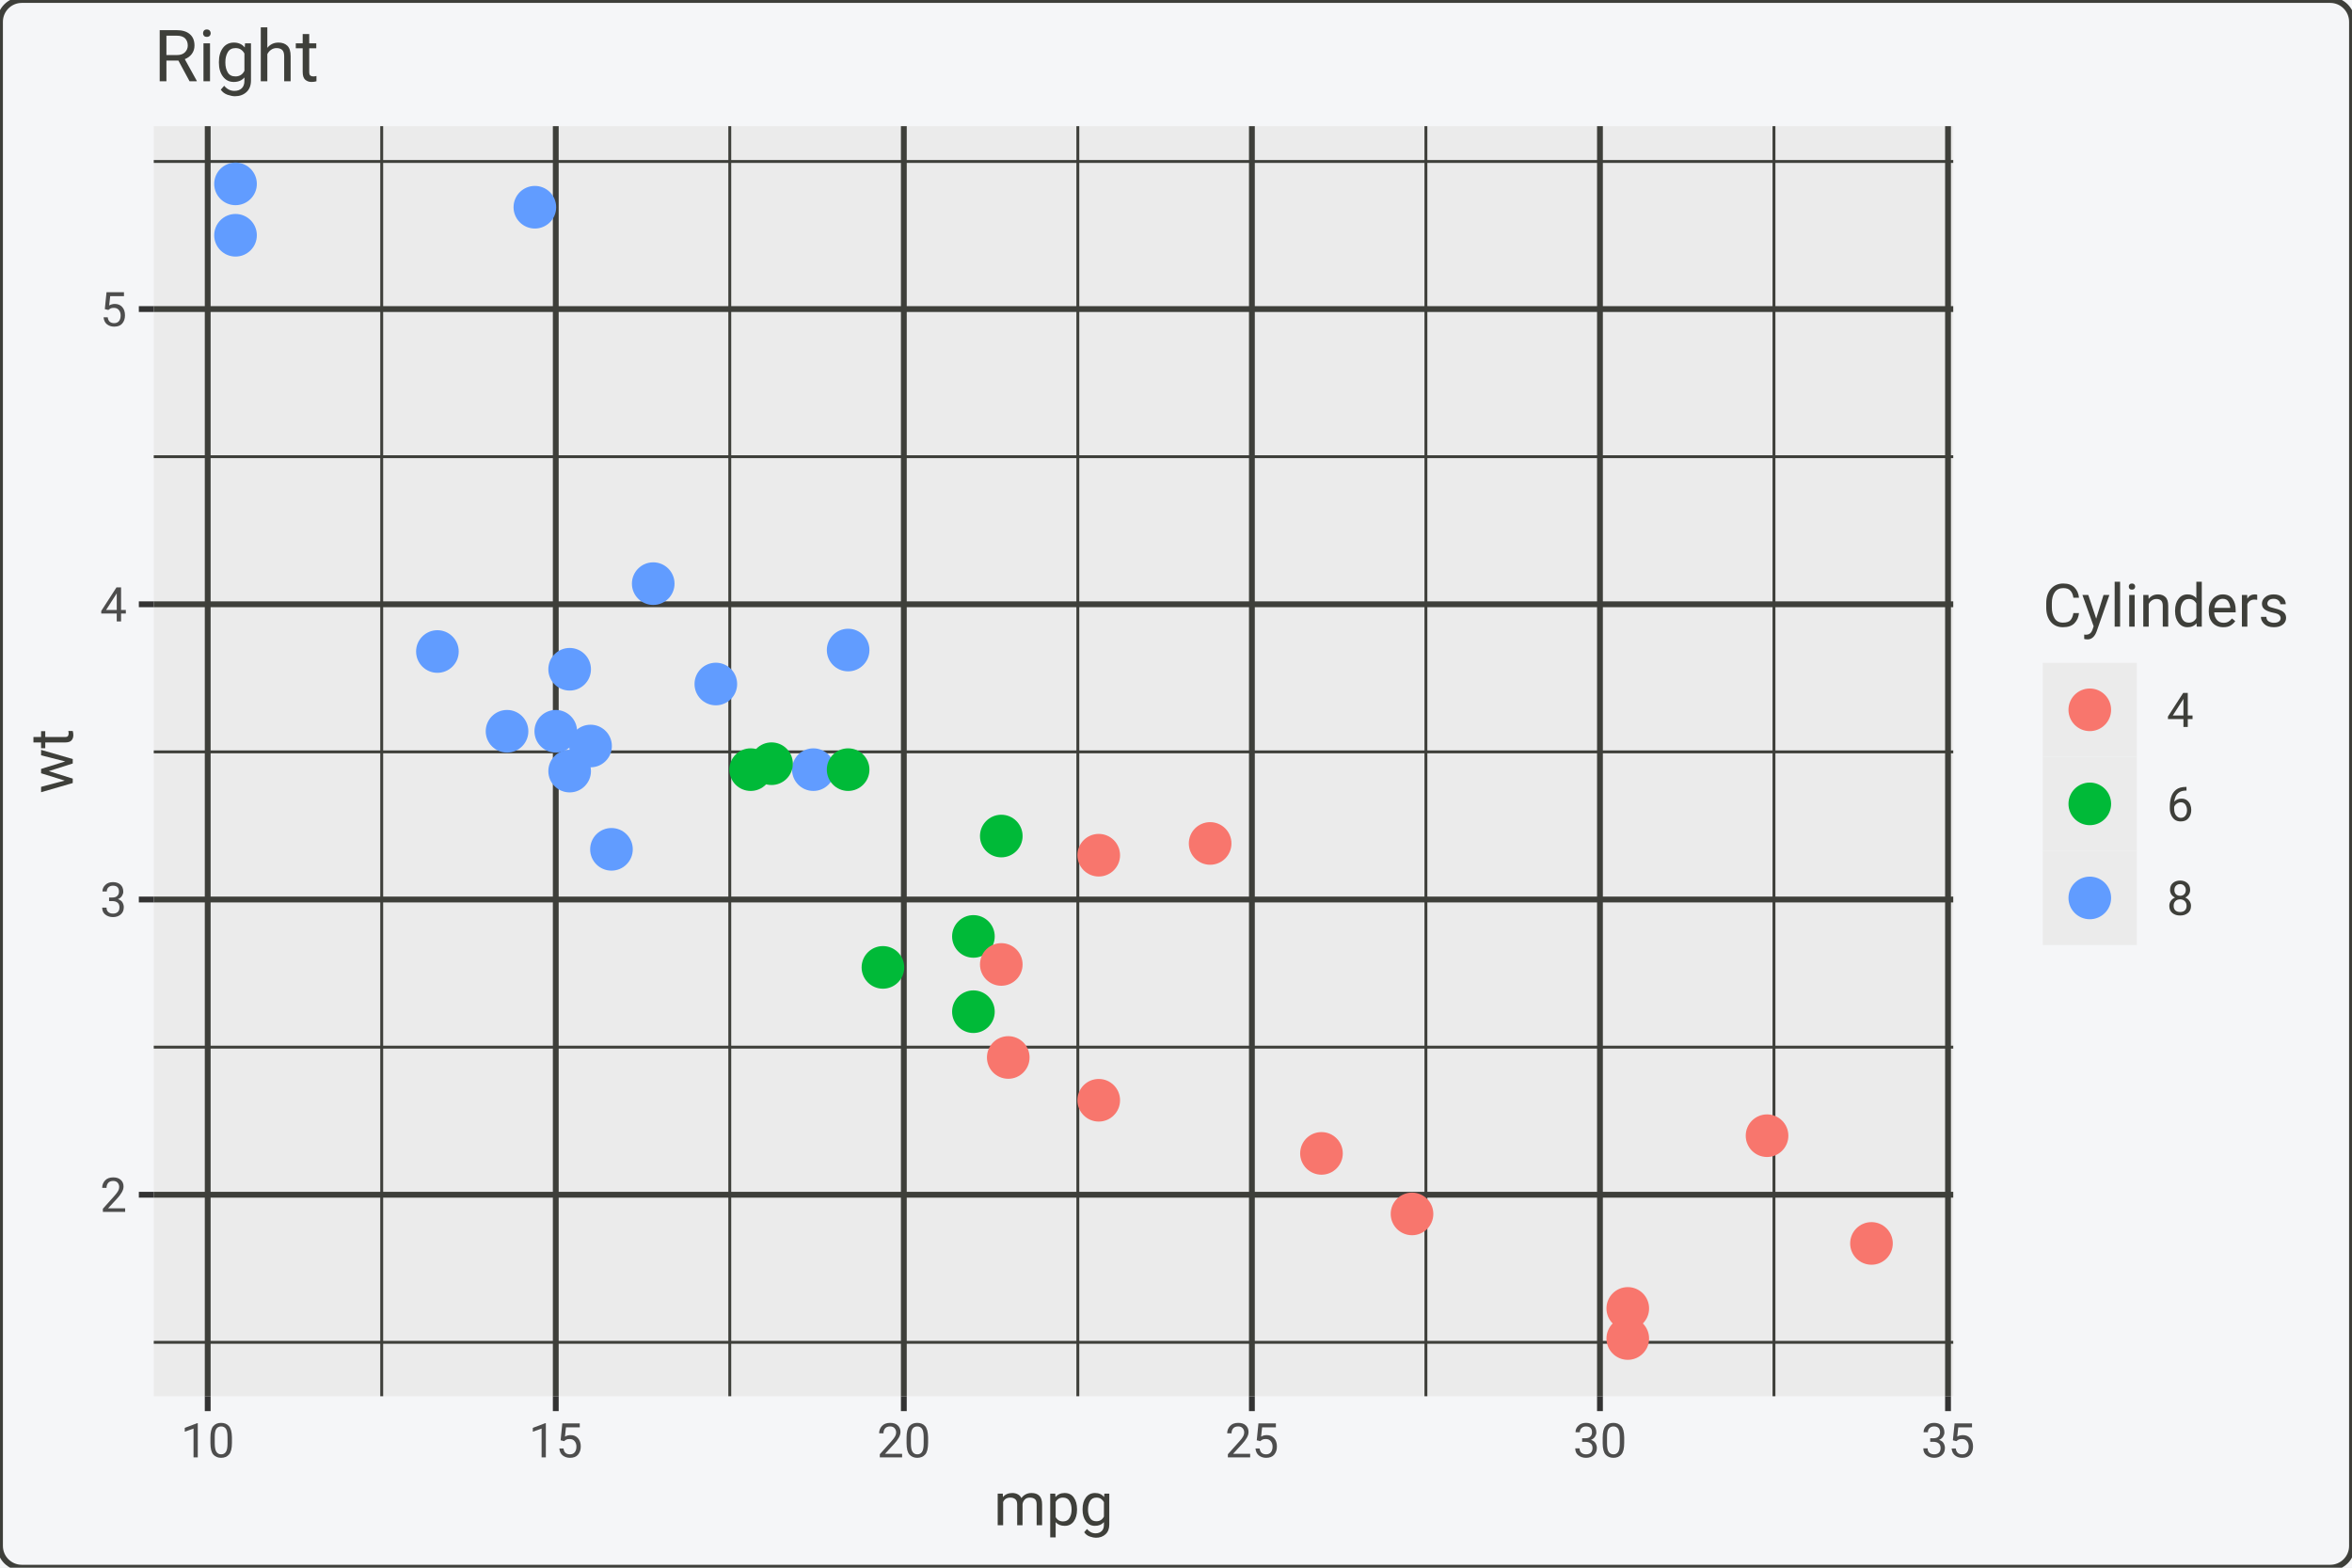
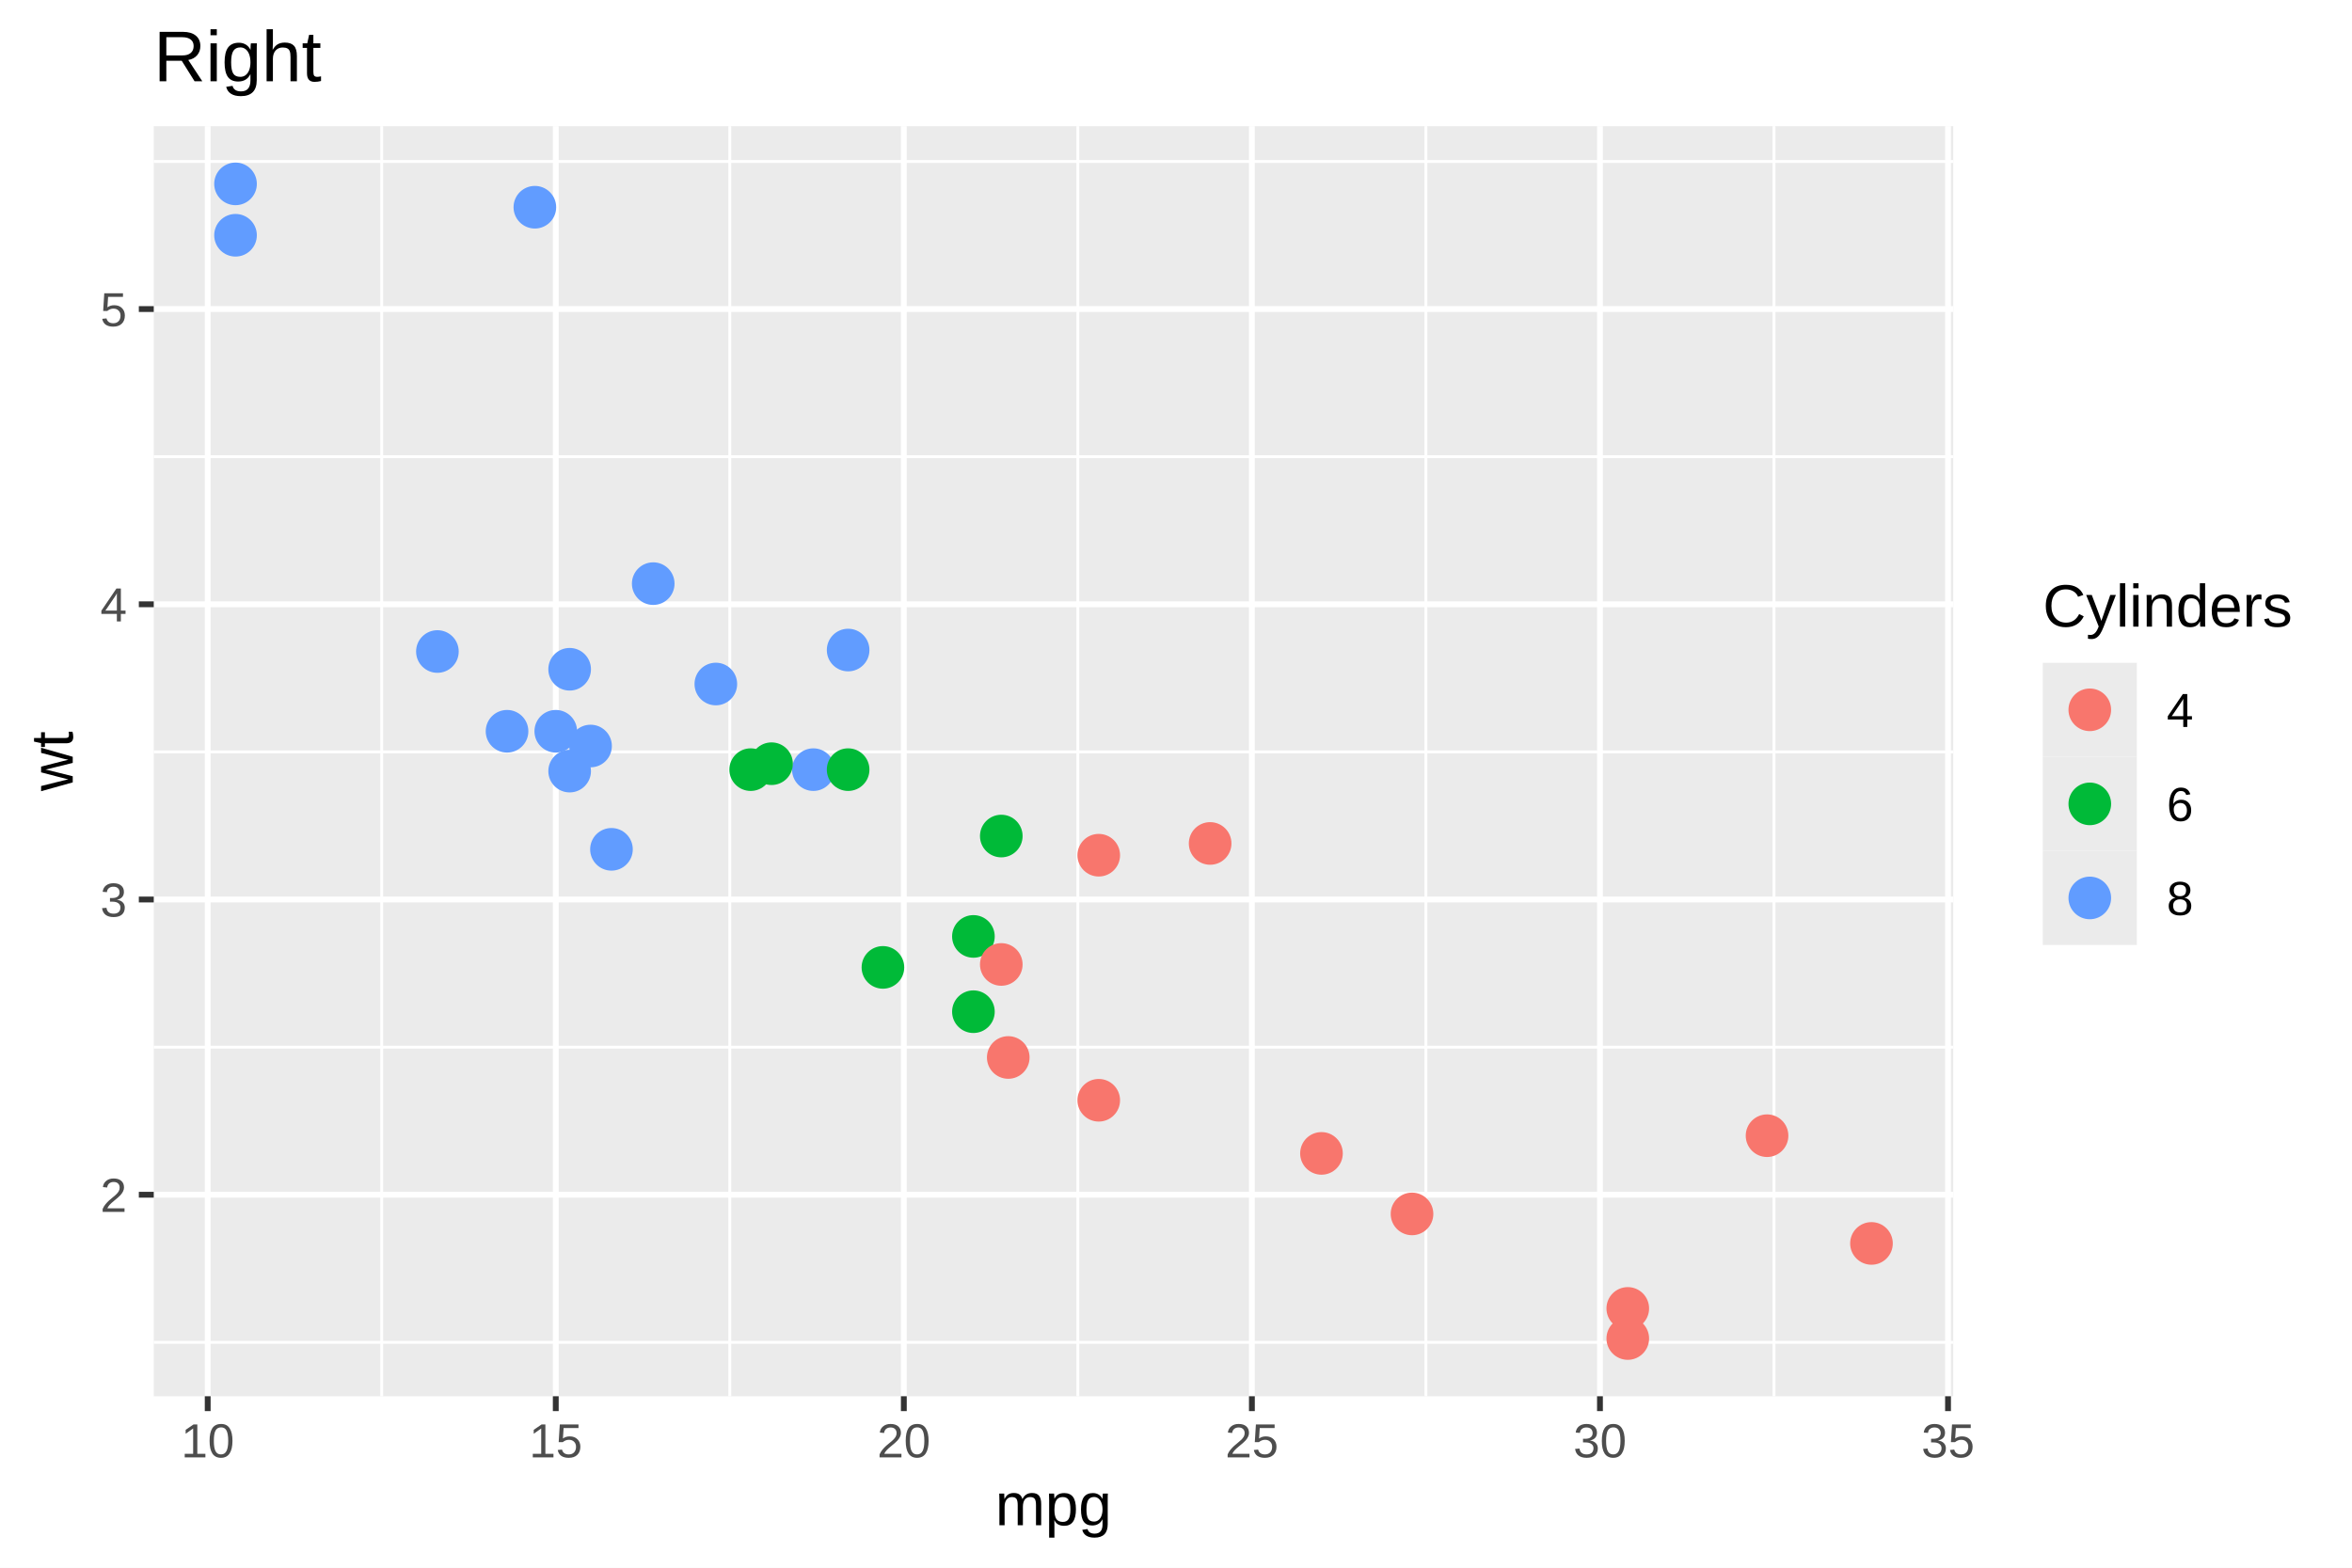
<svg xmlns="http://www.w3.org/2000/svg" width="432.00pt" height="288.00pt" viewBox="0 0 432.00 288.00">
  <g class="svglite">
    <defs>
      <style type="text/css">
-     /* theme-aware-processed */
-     .svglite line, .svglite polyline, .svglite polygon, .svglite path, .svglite circle {
+     .svglite line, .svglite polyline, .svglite polygon, .svglite path, .svglite rect, .svglite circle {
      fill: none;
-       stroke: #3E3F3A;
-       stroke-linecap: round;
-       stroke-linejoin: round;
-       stroke-miterlimit: 10.00;
-     }
-     .svglite &gt; g &gt; rect {
-       fill: none;
-       stroke: #3E3F3A;
+       stroke: #000000;
      stroke-linecap: round;
      stroke-linejoin: round;
      stroke-miterlimit: 10.00;
    }
    .svglite text {
      white-space: pre;
-       fill: #3E3F3A;
    }
    .svglite g.glyphgroup path {
      fill: inherit;
      stroke: none;
    }
  </style>
    </defs>
-     <rect class="svg-bg" width="100%" height="100%" style="stroke: none; fill: #F5F6F8;" />
+     <rect width="100%" height="100%" style="stroke: none; fill: none;" />
    <defs>
      <clipPath id="cpMC4wMHw0MzIuMDB8MC4wMHwyODguMDA=">
        <rect x="0.00" y="0.00" width="432.00" height="288.00" />
      </clipPath>
    </defs>
    <g clip-path="url(#cpMC4wMHw0MzIuMDB8MC4wMHwyODguMDA=)">
-       <rect rx="4" x="0" y="0.00" width="432.00" height="288.00" style="stroke-width: 1.07; stroke: #3E3F3A; fill: #F5F6F8;" />
+       <rect x="0" y="0.00" width="432.00" height="288.00" style="stroke-width: 1.07; stroke: #FFFFFF; fill: #FFFFFF;" />
    </g>
    <defs>
      <clipPath id="cpMjguMjR8MzU4Ljc2fDIzLjE4fDI1Ni41MA==">
        <rect x="28.24" y="23.18" width="330.52" height="233.33" />
      </clipPath>
    </defs>
    <g clip-path="url(#cpMjguMjR8MzU4Ljc2fDIzLjE4fDI1Ni41MA==)">
      <rect x="28.24" y="23.18" width="330.52" height="233.33" style="stroke-width: 1.07; stroke: none; fill: #EBEBEB;" />
-       <polyline points="28.24,246.60 358.76,246.60 " style="stroke-width: 0.53; stroke: #3E3F3A; stroke-linecap: butt;" />
-       <polyline points="28.24,192.37 358.76,192.37 " style="stroke-width: 0.53; stroke: #3E3F3A; stroke-linecap: butt;" />
-       <polyline points="28.24,138.13 358.76,138.13 " style="stroke-width: 0.53; stroke: #3E3F3A; stroke-linecap: butt;" />
-       <polyline points="28.24,83.90 358.76,83.90 " style="stroke-width: 0.53; stroke: #3E3F3A; stroke-linecap: butt;" />
-       <polyline points="28.24,29.66 358.76,29.66 " style="stroke-width: 0.53; stroke: #3E3F3A; stroke-linecap: butt;" />
-       <polyline points="70.11,256.50 70.11,23.18 " style="stroke-width: 0.53; stroke: #3E3F3A; stroke-linecap: butt;" />
-       <polyline points="134.04,256.50 134.04,23.18 " style="stroke-width: 0.53; stroke: #3E3F3A; stroke-linecap: butt;" />
-       <polyline points="197.97,256.50 197.97,23.18 " style="stroke-width: 0.53; stroke: #3E3F3A; stroke-linecap: butt;" />
-       <polyline points="261.90,256.50 261.90,23.18 " style="stroke-width: 0.53; stroke: #3E3F3A; stroke-linecap: butt;" />
-       <polyline points="325.83,256.50 325.83,23.18 " style="stroke-width: 0.53; stroke: #3E3F3A; stroke-linecap: butt;" />
-       <polyline points="28.24,219.49 358.76,219.49 " style="stroke-width: 1.07; stroke: #3E3F3A; stroke-linecap: butt;" />
-       <polyline points="28.24,165.25 358.76,165.25 " style="stroke-width: 1.07; stroke: #3E3F3A; stroke-linecap: butt;" />
-       <polyline points="28.24,111.01 358.76,111.01 " style="stroke-width: 1.07; stroke: #3E3F3A; stroke-linecap: butt;" />
-       <polyline points="28.24,56.78 358.76,56.78 " style="stroke-width: 1.07; stroke: #3E3F3A; stroke-linecap: butt;" />
-       <polyline points="38.15,256.50 38.15,23.18 " style="stroke-width: 1.07; stroke: #3E3F3A; stroke-linecap: butt;" />
-       <polyline points="102.08,256.50 102.08,23.18 " style="stroke-width: 1.07; stroke: #3E3F3A; stroke-linecap: butt;" />
-       <polyline points="166.01,256.50 166.01,23.18 " style="stroke-width: 1.07; stroke: #3E3F3A; stroke-linecap: butt;" />
-       <polyline points="229.94,256.50 229.94,23.18 " style="stroke-width: 1.07; stroke: #3E3F3A; stroke-linecap: butt;" />
-       <polyline points="293.87,256.50 293.87,23.18 " style="stroke-width: 1.07; stroke: #3E3F3A; stroke-linecap: butt;" />
-       <polyline points="357.80,256.50 357.80,23.18 " style="stroke-width: 1.07; stroke: #3E3F3A; stroke-linecap: butt;" />
+       <polyline points="28.24,246.60 358.76,246.60 " style="stroke-width: 0.53; stroke: #FFFFFF; stroke-linecap: butt;" />
+       <polyline points="28.24,192.37 358.76,192.37 " style="stroke-width: 0.53; stroke: #FFFFFF; stroke-linecap: butt;" />
+       <polyline points="28.24,138.13 358.76,138.13 " style="stroke-width: 0.53; stroke: #FFFFFF; stroke-linecap: butt;" />
+       <polyline points="28.24,83.90 358.76,83.90 " style="stroke-width: 0.53; stroke: #FFFFFF; stroke-linecap: butt;" />
+       <polyline points="28.24,29.66 358.76,29.66 " style="stroke-width: 0.53; stroke: #FFFFFF; stroke-linecap: butt;" />
+       <polyline points="70.11,256.50 70.11,23.18 " style="stroke-width: 0.53; stroke: #FFFFFF; stroke-linecap: butt;" />
+       <polyline points="134.04,256.50 134.04,23.18 " style="stroke-width: 0.53; stroke: #FFFFFF; stroke-linecap: butt;" />
+       <polyline points="197.97,256.50 197.97,23.18 " style="stroke-width: 0.53; stroke: #FFFFFF; stroke-linecap: butt;" />
+       <polyline points="261.90,256.50 261.90,23.18 " style="stroke-width: 0.53; stroke: #FFFFFF; stroke-linecap: butt;" />
+       <polyline points="325.83,256.50 325.83,23.18 " style="stroke-width: 0.53; stroke: #FFFFFF; stroke-linecap: butt;" />
+       <polyline points="28.24,219.49 358.76,219.49 " style="stroke-width: 1.07; stroke: #FFFFFF; stroke-linecap: butt;" />
+       <polyline points="28.24,165.25 358.76,165.25 " style="stroke-width: 1.07; stroke: #FFFFFF; stroke-linecap: butt;" />
+       <polyline points="28.24,111.01 358.76,111.01 " style="stroke-width: 1.07; stroke: #FFFFFF; stroke-linecap: butt;" />
+       <polyline points="28.24,56.78 358.76,56.78 " style="stroke-width: 1.07; stroke: #FFFFFF; stroke-linecap: butt;" />
+       <polyline points="38.15,256.50 38.15,23.18 " style="stroke-width: 1.07; stroke: #FFFFFF; stroke-linecap: butt;" />
+       <polyline points="102.08,256.50 102.08,23.18 " style="stroke-width: 1.07; stroke: #FFFFFF; stroke-linecap: butt;" />
+       <polyline points="166.01,256.50 166.01,23.18 " style="stroke-width: 1.07; stroke: #FFFFFF; stroke-linecap: butt;" />
+       <polyline points="229.94,256.50 229.94,23.18 " style="stroke-width: 1.07; stroke: #FFFFFF; stroke-linecap: butt;" />
+       <polyline points="293.87,256.50 293.87,23.18 " style="stroke-width: 1.07; stroke: #FFFFFF; stroke-linecap: butt;" />
+       <polyline points="357.80,256.50 357.80,23.18 " style="stroke-width: 1.07; stroke: #FFFFFF; stroke-linecap: butt;" />
      <circle cx="178.79" cy="185.86" r="3.56" style="stroke-width: 0.71; stroke: #00BA38; fill: #00BA38;" />
      <circle cx="178.79" cy="172.03" r="3.56" style="stroke-width: 0.71; stroke: #00BA38; fill: #00BA38;" />
      <circle cx="201.81" cy="202.13" r="3.56" style="stroke-width: 0.71; stroke: #F8766D; fill: #F8766D;" />
      <circle cx="183.91" cy="153.59" r="3.56" style="stroke-width: 0.71; stroke: #00BA38; fill: #00BA38;" />
      <circle cx="149.39" cy="141.39" r="3.56" style="stroke-width: 0.71; stroke: #619CFF; fill: #619CFF;" />
      <circle cx="141.71" cy="140.30" r="3.56" style="stroke-width: 0.71; stroke: #00BA38; fill: #00BA38;" />
      <circle cx="93.13" cy="134.34" r="3.56" style="stroke-width: 0.71; stroke: #619CFF; fill: #619CFF;" />
      <circle cx="222.27" cy="154.95" r="3.56" style="stroke-width: 0.71; stroke: #F8766D; fill: #F8766D;" />
      <circle cx="201.81" cy="157.11" r="3.56" style="stroke-width: 0.71; stroke: #F8766D; fill: #F8766D;" />
      <circle cx="155.78" cy="141.39" r="3.56" style="stroke-width: 0.71; stroke: #00BA38; fill: #00BA38;" />
      <circle cx="137.88" cy="141.39" r="3.56" style="stroke-width: 0.71; stroke: #00BA38; fill: #00BA38;" />
      <circle cx="119.98" cy="107.22" r="3.56" style="stroke-width: 0.71; stroke: #619CFF; fill: #619CFF;" />
      <circle cx="131.48" cy="125.66" r="3.56" style="stroke-width: 0.71; stroke: #619CFF; fill: #619CFF;" />
      <circle cx="104.63" cy="122.95" r="3.56" style="stroke-width: 0.71; stroke: #619CFF; fill: #619CFF;" />
      <circle cx="43.26" cy="43.22" r="3.56" style="stroke-width: 0.71; stroke: #619CFF; fill: #619CFF;" />
      <circle cx="43.26" cy="33.78" r="3.56" style="stroke-width: 0.71; stroke: #619CFF; fill: #619CFF;" />
      <circle cx="98.24" cy="38.07" r="3.56" style="stroke-width: 0.71; stroke: #619CFF; fill: #619CFF;" />
      <circle cx="324.56" cy="208.64" r="3.56" style="stroke-width: 0.71; stroke: #F8766D; fill: #F8766D;" />
      <circle cx="298.98" cy="240.37" r="3.56" style="stroke-width: 0.71; stroke: #F8766D; fill: #F8766D;" />
      <circle cx="343.74" cy="228.43" r="3.56" style="stroke-width: 0.71; stroke: #F8766D; fill: #F8766D;" />
      <circle cx="185.19" cy="194.27" r="3.56" style="stroke-width: 0.71; stroke: #F8766D; fill: #F8766D;" />
      <circle cx="108.47" cy="137.05" r="3.56" style="stroke-width: 0.71; stroke: #619CFF; fill: #619CFF;" />
      <circle cx="104.63" cy="141.66" r="3.56" style="stroke-width: 0.71; stroke: #619CFF; fill: #619CFF;" />
      <circle cx="80.34" cy="119.69" r="3.56" style="stroke-width: 0.71; stroke: #619CFF; fill: #619CFF;" />
      <circle cx="155.78" cy="119.42" r="3.56" style="stroke-width: 0.71; stroke: #619CFF; fill: #619CFF;" />
      <circle cx="259.35" cy="223.01" r="3.56" style="stroke-width: 0.71; stroke: #F8766D; fill: #F8766D;" />
      <circle cx="242.72" cy="211.89" r="3.56" style="stroke-width: 0.71; stroke: #F8766D; fill: #F8766D;" />
      <circle cx="298.98" cy="245.90" r="3.56" style="stroke-width: 0.71; stroke: #F8766D; fill: #F8766D;" />
      <circle cx="112.31" cy="156.03" r="3.56" style="stroke-width: 0.71; stroke: #619CFF; fill: #619CFF;" />
      <circle cx="162.17" cy="177.72" r="3.56" style="stroke-width: 0.71; stroke: #00BA38; fill: #00BA38;" />
      <circle cx="102.08" cy="134.34" r="3.56" style="stroke-width: 0.71; stroke: #619CFF; fill: #619CFF;" />
      <circle cx="183.91" cy="177.18" r="3.56" style="stroke-width: 0.71; stroke: #F8766D; fill: #F8766D;" />
    </g>
    <g clip-path="url(#cpMC4wMHw0MzIuMDB8MC4wMHwyODguMDA=)">
-       <text x="23.31" y="222.64" text-anchor="end" style="font-size: 8.80px;fill: #4D4D4D; font-family: &quot;Roboto&quot;, -apple-system, BlinkMacSystemFont, &quot;Segoe UI&quot;, system-ui, sans-serif;" textLength="4.89px" lengthAdjust="spacingAndGlyphs">2</text>
-       <text x="23.31" y="168.40" text-anchor="end" style="font-size: 8.80px;fill: #4D4D4D; font-family: &quot;Roboto&quot;, -apple-system, BlinkMacSystemFont, &quot;Segoe UI&quot;, system-ui, sans-serif;" textLength="4.89px" lengthAdjust="spacingAndGlyphs">3</text>
-       <text x="23.31" y="114.16" text-anchor="end" style="font-size: 8.80px;fill: #4D4D4D; font-family: &quot;Roboto&quot;, -apple-system, BlinkMacSystemFont, &quot;Segoe UI&quot;, system-ui, sans-serif;" textLength="4.89px" lengthAdjust="spacingAndGlyphs">4</text>
-       <text x="23.31" y="59.93" text-anchor="end" style="font-size: 8.80px;fill: #4D4D4D; font-family: &quot;Roboto&quot;, -apple-system, BlinkMacSystemFont, &quot;Segoe UI&quot;, system-ui, sans-serif;" textLength="4.89px" lengthAdjust="spacingAndGlyphs">5</text>
+       <text x="23.31" y="222.64" text-anchor="end" style="font-size: 8.80px;fill: #4D4D4D; font-family: &quot;Arial&quot;;" textLength="4.89px" lengthAdjust="spacingAndGlyphs">2</text>
+       <text x="23.31" y="168.40" text-anchor="end" style="font-size: 8.80px;fill: #4D4D4D; font-family: &quot;Arial&quot;;" textLength="4.89px" lengthAdjust="spacingAndGlyphs">3</text>
+       <text x="23.31" y="114.16" text-anchor="end" style="font-size: 8.80px;fill: #4D4D4D; font-family: &quot;Arial&quot;;" textLength="4.89px" lengthAdjust="spacingAndGlyphs">4</text>
+       <text x="23.31" y="59.93" text-anchor="end" style="font-size: 8.80px;fill: #4D4D4D; font-family: &quot;Arial&quot;;" textLength="4.89px" lengthAdjust="spacingAndGlyphs">5</text>
      <polyline points="25.50,219.49 28.24,219.49 " style="stroke-width: 1.07; stroke: #333333; stroke-linecap: butt;" />
      <polyline points="25.50,165.25 28.24,165.25 " style="stroke-width: 1.07; stroke: #333333; stroke-linecap: butt;" />
      <polyline points="25.50,111.01 28.24,111.01 " style="stroke-width: 1.07; stroke: #333333; stroke-linecap: butt;" />
      <polyline points="25.50,56.78 28.24,56.78 " style="stroke-width: 1.07; stroke: #333333; stroke-linecap: butt;" />
      <polyline points="38.15,259.24 38.15,256.50 " style="stroke-width: 1.07; stroke: #333333; stroke-linecap: butt;" />
      <polyline points="102.08,259.24 102.08,256.50 " style="stroke-width: 1.07; stroke: #333333; stroke-linecap: butt;" />
      <polyline points="166.01,259.24 166.01,256.50 " style="stroke-width: 1.07; stroke: #333333; stroke-linecap: butt;" />
      <polyline points="229.94,259.24 229.94,256.50 " style="stroke-width: 1.07; stroke: #333333; stroke-linecap: butt;" />
      <polyline points="293.87,259.24 293.87,256.50 " style="stroke-width: 1.07; stroke: #333333; stroke-linecap: butt;" />
      <polyline points="357.80,259.24 357.80,256.50 " style="stroke-width: 1.07; stroke: #333333; stroke-linecap: butt;" />
-       <text x="38.15" y="267.74" text-anchor="middle" style="font-size: 8.80px;fill: #4D4D4D; font-family: &quot;Roboto&quot;, -apple-system, BlinkMacSystemFont, &quot;Segoe UI&quot;, system-ui, sans-serif;" textLength="9.78px" lengthAdjust="spacingAndGlyphs">10</text>
-       <text x="102.08" y="267.74" text-anchor="middle" style="font-size: 8.80px;fill: #4D4D4D; font-family: &quot;Roboto&quot;, -apple-system, BlinkMacSystemFont, &quot;Segoe UI&quot;, system-ui, sans-serif;" textLength="9.78px" lengthAdjust="spacingAndGlyphs">15</text>
-       <text x="166.01" y="267.74" text-anchor="middle" style="font-size: 8.80px;fill: #4D4D4D; font-family: &quot;Roboto&quot;, -apple-system, BlinkMacSystemFont, &quot;Segoe UI&quot;, system-ui, sans-serif;" textLength="9.78px" lengthAdjust="spacingAndGlyphs">20</text>
-       <text x="229.94" y="267.74" text-anchor="middle" style="font-size: 8.80px;fill: #4D4D4D; font-family: &quot;Roboto&quot;, -apple-system, BlinkMacSystemFont, &quot;Segoe UI&quot;, system-ui, sans-serif;" textLength="9.78px" lengthAdjust="spacingAndGlyphs">25</text>
-       <text x="293.87" y="267.74" text-anchor="middle" style="font-size: 8.80px;fill: #4D4D4D; font-family: &quot;Roboto&quot;, -apple-system, BlinkMacSystemFont, &quot;Segoe UI&quot;, system-ui, sans-serif;" textLength="9.78px" lengthAdjust="spacingAndGlyphs">30</text>
-       <text x="357.80" y="267.74" text-anchor="middle" style="font-size: 8.80px;fill: #4D4D4D; font-family: &quot;Roboto&quot;, -apple-system, BlinkMacSystemFont, &quot;Segoe UI&quot;, system-ui, sans-serif;" textLength="9.78px" lengthAdjust="spacingAndGlyphs">35</text>
-       <text x="193.50" y="280.20" text-anchor="middle" style="font-size: 11.00px; font-family: &quot;Roboto&quot;, -apple-system, BlinkMacSystemFont, &quot;Segoe UI&quot;, system-ui, sans-serif;" textLength="21.41px" lengthAdjust="spacingAndGlyphs">mpg</text>
-       <text transform="translate(13.36,139.84) rotate(-90)" text-anchor="middle" style="font-size: 11.00px; font-family: &quot;Roboto&quot;, -apple-system, BlinkMacSystemFont, &quot;Segoe UI&quot;, system-ui, sans-serif;" textLength="11.00px" lengthAdjust="spacingAndGlyphs">wt</text>
-       <rect rx="4" x="369.72" y="100.60" width="56.80" height="78.47" style="stroke-width: 1.07; stroke: none; fill: #F5F6F8;" />
-       <text x="375.20" y="115.12" style="font-size: 11.00px; font-family: &quot;Roboto&quot;, -apple-system, BlinkMacSystemFont, &quot;Segoe UI&quot;, system-ui, sans-serif;" textLength="45.84px" lengthAdjust="spacingAndGlyphs">Cylinders</text>
+       <text x="38.15" y="267.74" text-anchor="middle" style="font-size: 8.80px;fill: #4D4D4D; font-family: &quot;Arial&quot;;" textLength="9.78px" lengthAdjust="spacingAndGlyphs">10</text>
+       <text x="102.08" y="267.74" text-anchor="middle" style="font-size: 8.80px;fill: #4D4D4D; font-family: &quot;Arial&quot;;" textLength="9.78px" lengthAdjust="spacingAndGlyphs">15</text>
+       <text x="166.01" y="267.74" text-anchor="middle" style="font-size: 8.80px;fill: #4D4D4D; font-family: &quot;Arial&quot;;" textLength="9.78px" lengthAdjust="spacingAndGlyphs">20</text>
+       <text x="229.94" y="267.74" text-anchor="middle" style="font-size: 8.80px;fill: #4D4D4D; font-family: &quot;Arial&quot;;" textLength="9.78px" lengthAdjust="spacingAndGlyphs">25</text>
+       <text x="293.87" y="267.74" text-anchor="middle" style="font-size: 8.80px;fill: #4D4D4D; font-family: &quot;Arial&quot;;" textLength="9.78px" lengthAdjust="spacingAndGlyphs">30</text>
+       <text x="357.80" y="267.74" text-anchor="middle" style="font-size: 8.80px;fill: #4D4D4D; font-family: &quot;Arial&quot;;" textLength="9.78px" lengthAdjust="spacingAndGlyphs">35</text>
+       <text x="193.50" y="280.20" text-anchor="middle" style="font-size: 11.00px; font-family: &quot;Arial&quot;;" textLength="21.41px" lengthAdjust="spacingAndGlyphs">mpg</text>
+       <text transform="translate(13.36,139.84) rotate(-90)" text-anchor="middle" style="font-size: 11.00px; font-family: &quot;Arial&quot;;" textLength="11.00px" lengthAdjust="spacingAndGlyphs">wt</text>
+       <rect x="369.72" y="100.60" width="56.80" height="78.47" style="stroke-width: 1.07; stroke: none; fill: #FFFFFF;" />
+       <text x="375.20" y="115.12" style="font-size: 11.00px; font-family: &quot;Arial&quot;;" textLength="45.84px" lengthAdjust="spacingAndGlyphs">Cylinders</text>
      <rect x="375.20" y="121.76" width="17.28" height="17.28" style="stroke-width: 1.07; stroke: none; fill: #EBEBEB;" />
      <circle cx="383.84" cy="130.40" r="3.56" style="stroke-width: 0.71; stroke: #F8766D; fill: #F8766D;" />
      <rect x="375.20" y="139.04" width="17.28" height="17.28" style="stroke-width: 1.07; stroke: none; fill: #EBEBEB;" />
      <circle cx="383.84" cy="147.68" r="3.56" style="stroke-width: 0.71; stroke: #00BA38; fill: #00BA38;" />
      <rect x="375.20" y="156.32" width="17.28" height="17.28" style="stroke-width: 1.07; stroke: none; fill: #EBEBEB;" />
      <circle cx="383.84" cy="164.96" r="3.56" style="stroke-width: 0.71; stroke: #619CFF; fill: #619CFF;" />
-       <text x="397.96" y="133.55" style="font-size: 8.80px; font-family: &quot;Roboto&quot;, -apple-system, BlinkMacSystemFont, &quot;Segoe UI&quot;, system-ui, sans-serif;" textLength="4.89px" lengthAdjust="spacingAndGlyphs">4</text>
-       <text x="397.96" y="150.83" style="font-size: 8.80px; font-family: &quot;Roboto&quot;, -apple-system, BlinkMacSystemFont, &quot;Segoe UI&quot;, system-ui, sans-serif;" textLength="4.89px" lengthAdjust="spacingAndGlyphs">6</text>
-       <text x="397.96" y="168.11" style="font-size: 8.80px; font-family: &quot;Roboto&quot;, -apple-system, BlinkMacSystemFont, &quot;Segoe UI&quot;, system-ui, sans-serif;" textLength="4.89px" lengthAdjust="spacingAndGlyphs">8</text>
-       <text x="28.24" y="14.93" style="font-size: 13.20px; font-family: &quot;Roboto&quot;, -apple-system, BlinkMacSystemFont, &quot;Segoe UI&quot;, system-ui, sans-serif;" textLength="30.78px" lengthAdjust="spacingAndGlyphs">Right</text>
+       <text x="397.96" y="133.55" style="font-size: 8.80px; font-family: &quot;Arial&quot;;" textLength="4.89px" lengthAdjust="spacingAndGlyphs">4</text>
+       <text x="397.96" y="150.83" style="font-size: 8.80px; font-family: &quot;Arial&quot;;" textLength="4.89px" lengthAdjust="spacingAndGlyphs">6</text>
+       <text x="397.96" y="168.11" style="font-size: 8.80px; font-family: &quot;Arial&quot;;" textLength="4.89px" lengthAdjust="spacingAndGlyphs">8</text>
+       <text x="28.24" y="14.93" style="font-size: 13.20px; font-family: &quot;Arial&quot;;" textLength="30.78px" lengthAdjust="spacingAndGlyphs">Right</text>
    </g>
  </g>
</svg>
